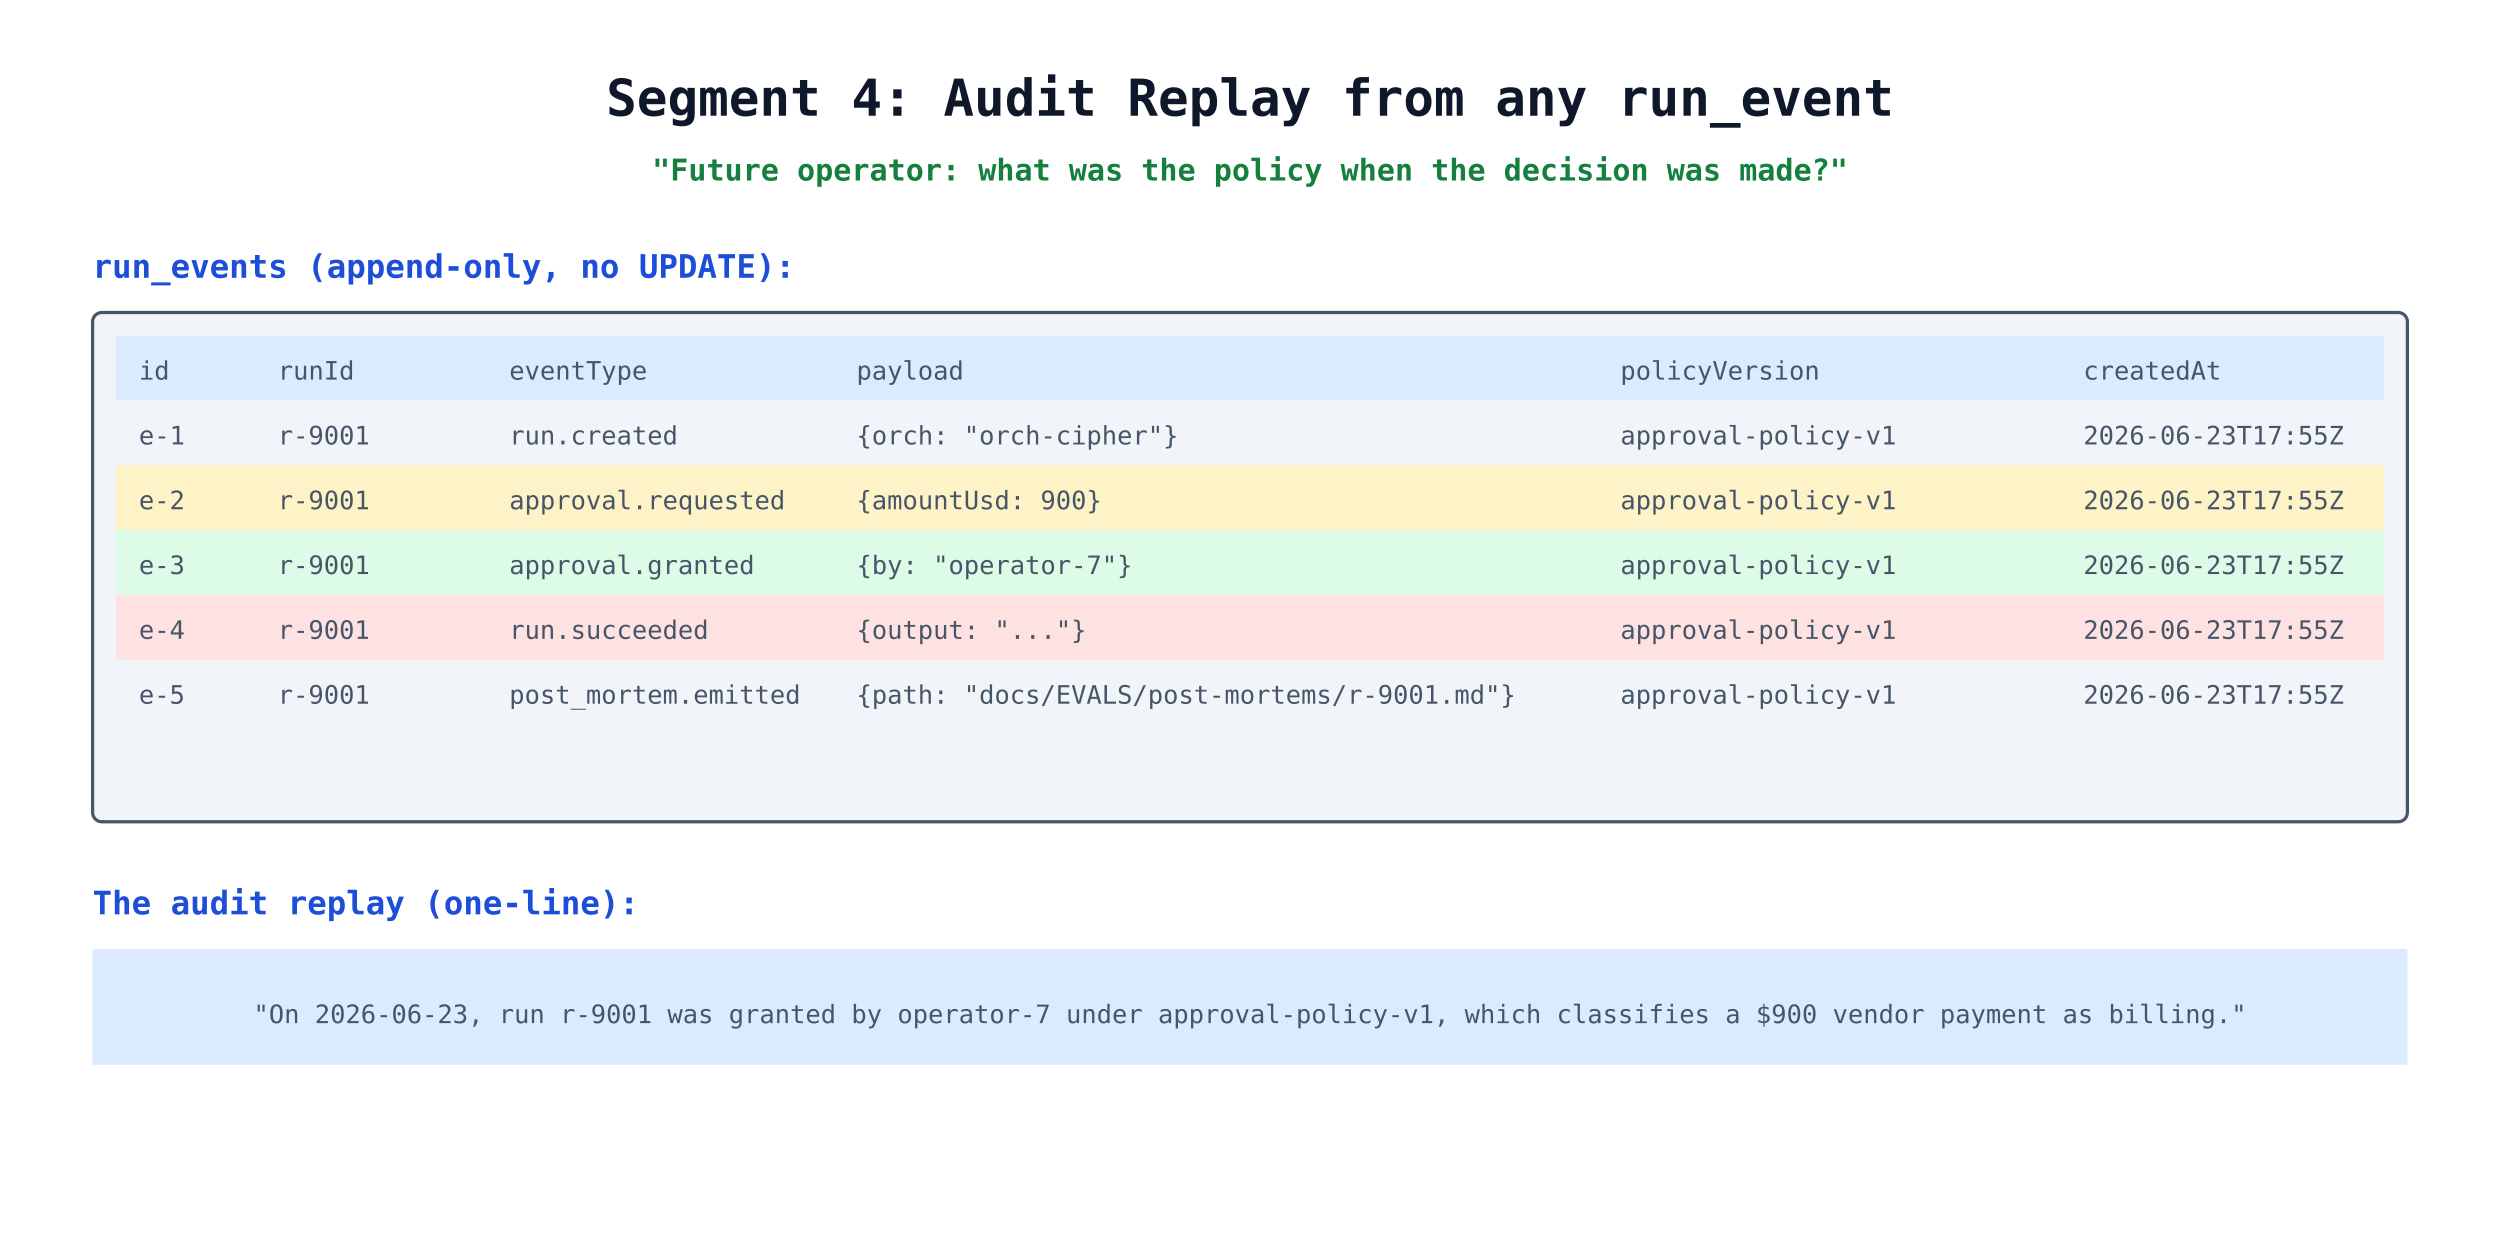
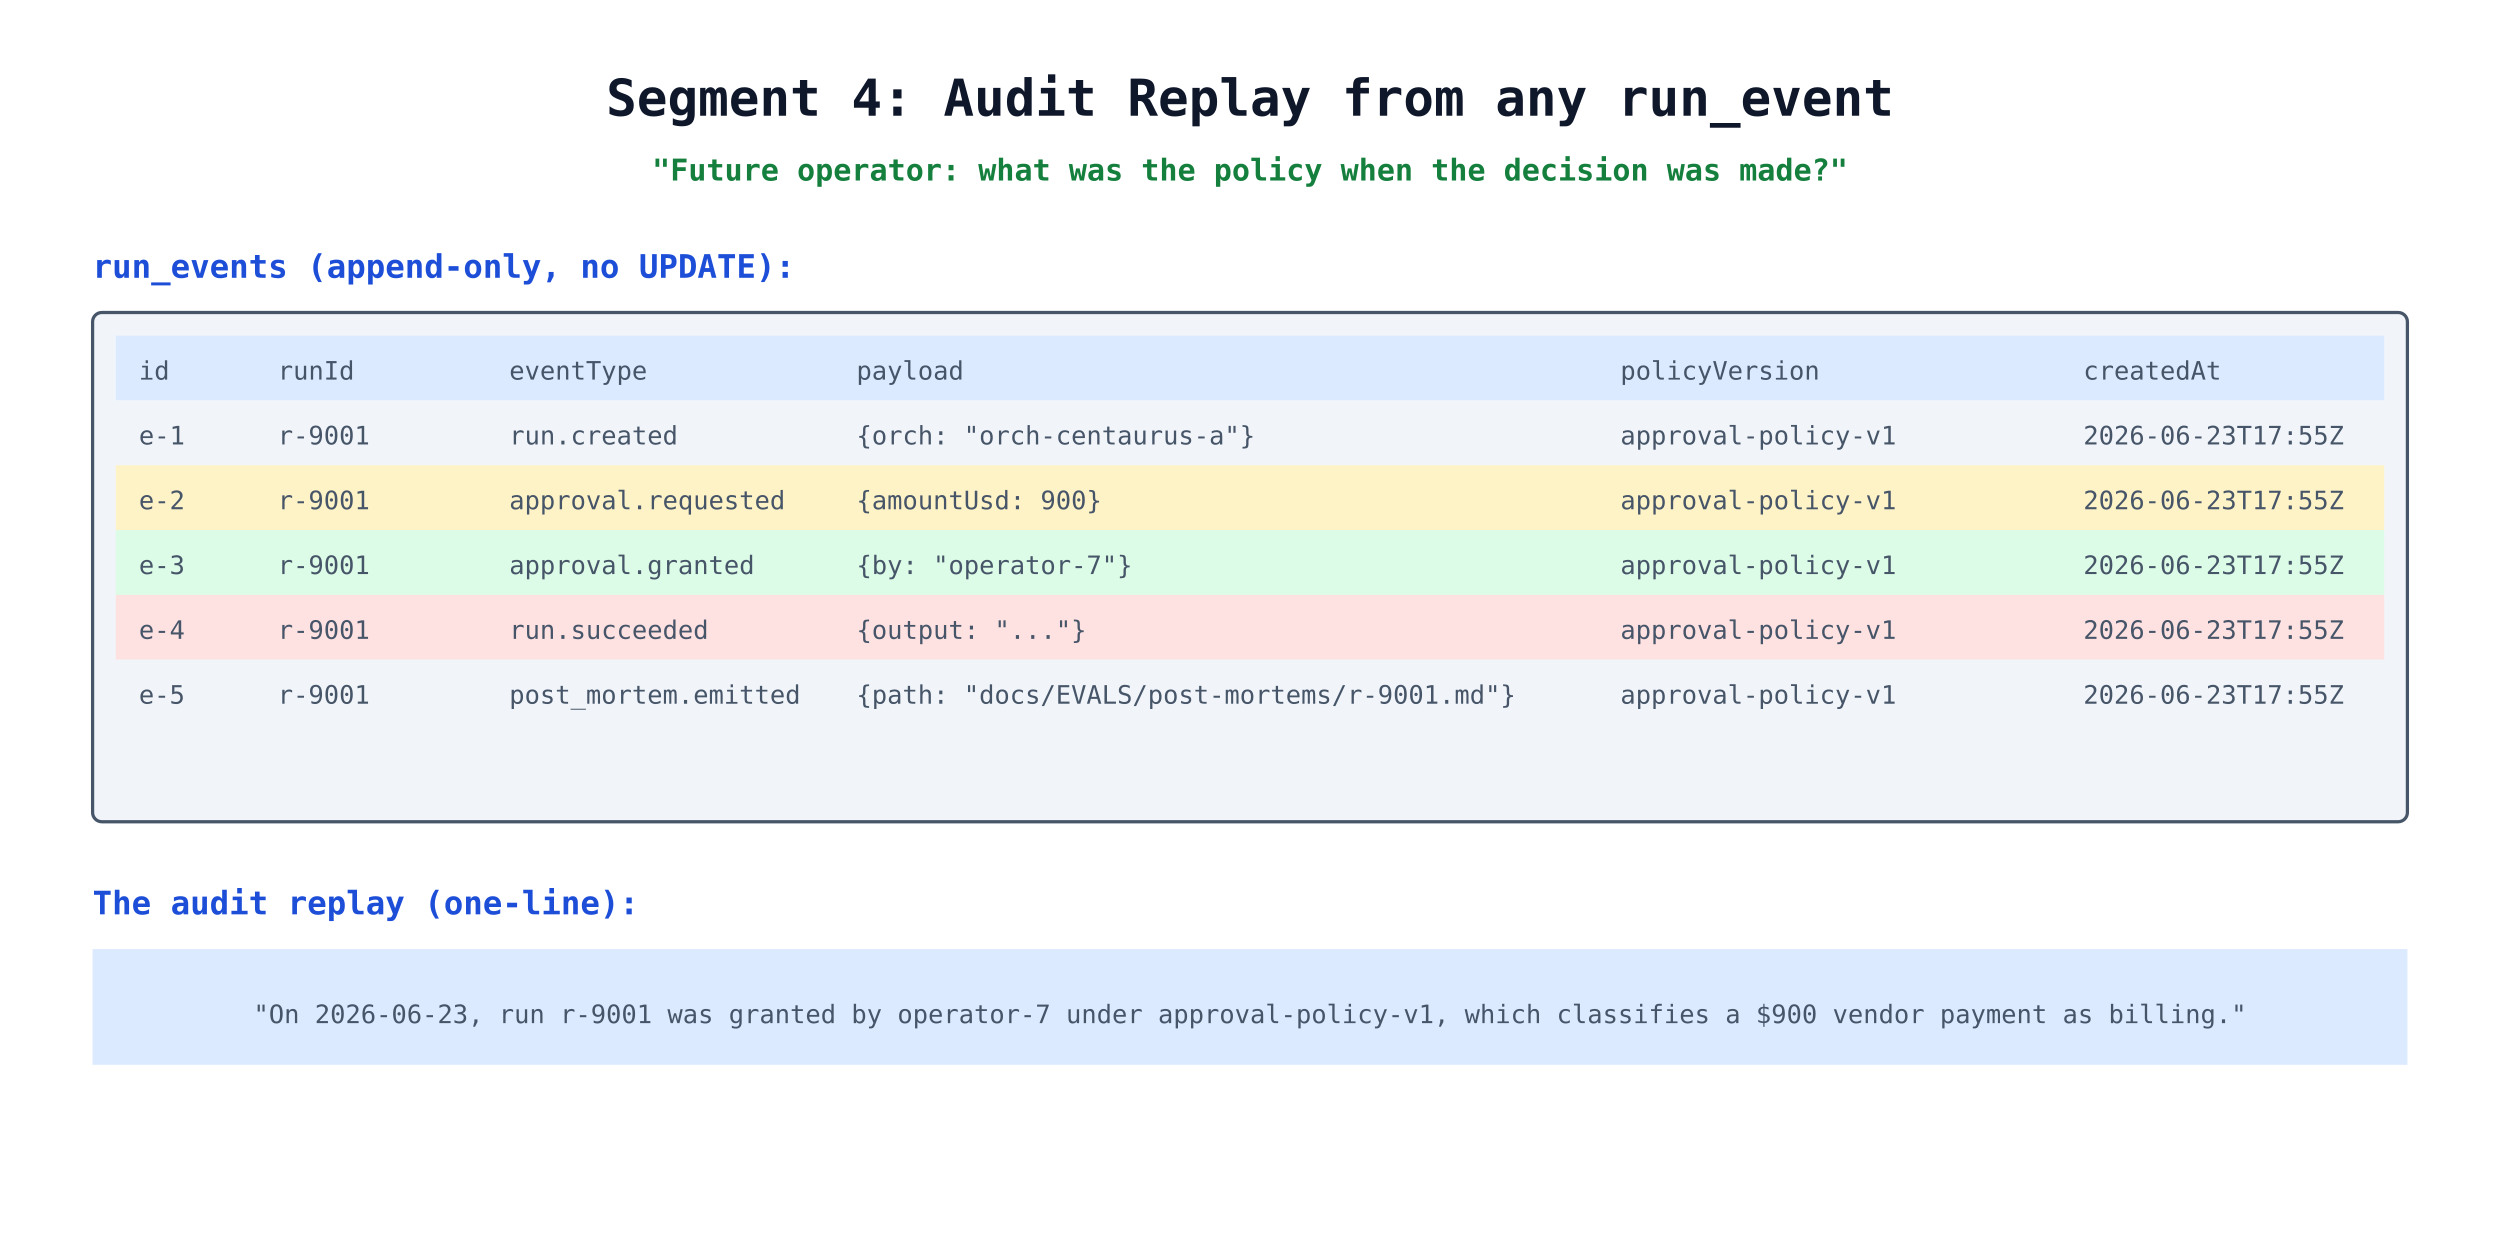
<svg xmlns="http://www.w3.org/2000/svg" viewBox="0 0 1080 540" font-family="ui-monospace, SFMono-Regular, Menlo, Consolas, monospace" font-size="14">
  <style>
    .table { fill: #f1f5f9; stroke: #475569; stroke-width: 1.4; rx: 4; }
    .row1 { fill: #dbeafe; }
    .row2 { fill: #f1f5f9; }
    .row3 { fill: #fef3c7; }
    .row4 { fill: #dcfce7; }
    .row5 { fill: #fee2e2; }
    .title { fill: #0f172a; font-weight: 700; }
    .h { fill: #0f172a; font-weight: 700; font-size: 22px; }
    .sub { fill: #475569; font-size: 11px; }
    .label { fill: #15803d; font-weight: 700; font-size: 13px; }
    .key { fill: #1d4ed8; font-weight: 700; }
    text { fill: #0f172a; }
  </style>
  <text x="540" y="50" text-anchor="middle" class="h">Segment 4: Audit Replay from any run_event</text>
  <text x="540" y="78" text-anchor="middle" class="label">"Future operator: what was the policy when the decision was made?"</text>
  <text x="40" y="120" class="key">run_events (append-only, no UPDATE):</text>
  <rect x="40" y="135" width="1000" height="220" class="table" />
  <rect x="50" y="145" width="980" height="28" class="row1" />
  <text x="60" y="164" class="sub">id</text>
  <text x="120" y="164" class="sub">runId</text>
  <text x="220" y="164" class="sub">eventType</text>
  <text x="370" y="164" class="sub">payload</text>
  <text x="700" y="164" class="sub">policyVersion</text>
  <text x="900" y="164" class="sub">createdAt</text>
  <rect x="50" y="173" width="980" height="28" class="row2" />
  <text x="60" y="192" class="sub">e-1</text>
  <text x="120" y="192" class="sub">r-9001</text>
  <text x="220" y="192" class="sub">run.created</text>
-   <text x="370" y="192" class="sub">{orch: "orch-cipher"}</text>
+   <text x="370" y="192" class="sub">{orch: "orch-centaurus-a"}</text>
  <text x="700" y="192" class="sub">approval-policy-v1</text>
  <text x="900" y="192" class="sub">2026-06-23T17:55Z</text>
  <rect x="50" y="201" width="980" height="28" class="row3" />
  <text x="60" y="220" class="sub">e-2</text>
  <text x="120" y="220" class="sub">r-9001</text>
  <text x="220" y="220" class="sub">approval.requested</text>
  <text x="370" y="220" class="sub">{amountUsd: 900}</text>
  <text x="700" y="220" class="sub">approval-policy-v1</text>
  <text x="900" y="220" class="sub">2026-06-23T17:55Z</text>
  <rect x="50" y="229" width="980" height="28" class="row4" />
  <text x="60" y="248" class="sub">e-3</text>
  <text x="120" y="248" class="sub">r-9001</text>
  <text x="220" y="248" class="sub">approval.granted</text>
  <text x="370" y="248" class="sub">{by: "operator-7"}</text>
  <text x="700" y="248" class="sub">approval-policy-v1</text>
  <text x="900" y="248" class="sub">2026-06-23T17:55Z</text>
  <rect x="50" y="257" width="980" height="28" class="row5" />
  <text x="60" y="276" class="sub">e-4</text>
  <text x="120" y="276" class="sub">r-9001</text>
  <text x="220" y="276" class="sub">run.succeeded</text>
  <text x="370" y="276" class="sub">{output: "..."}</text>
  <text x="700" y="276" class="sub">approval-policy-v1</text>
  <text x="900" y="276" class="sub">2026-06-23T17:55Z</text>
  <rect x="50" y="285" width="980" height="28" class="row2" />
  <text x="60" y="304" class="sub">e-5</text>
  <text x="120" y="304" class="sub">r-9001</text>
  <text x="220" y="304" class="sub">post_mortem.emitted</text>
  <text x="370" y="304" class="sub">{path: "docs/EVALS/post-mortems/r-9001.md"}</text>
  <text x="700" y="304" class="sub">approval-policy-v1</text>
  <text x="900" y="304" class="sub">2026-06-23T17:55Z</text>
  <text x="40" y="395" class="key">The audit replay (one-line):</text>
  <rect x="40" y="410" width="1000" height="50" class="row1" />
  <text x="540" y="442" text-anchor="middle" class="sub">"On 2026-06-23, run r-9001 was granted by operator-7 under approval-policy-v1, which classifies a $900 vendor payment as billing."</text>
</svg>
